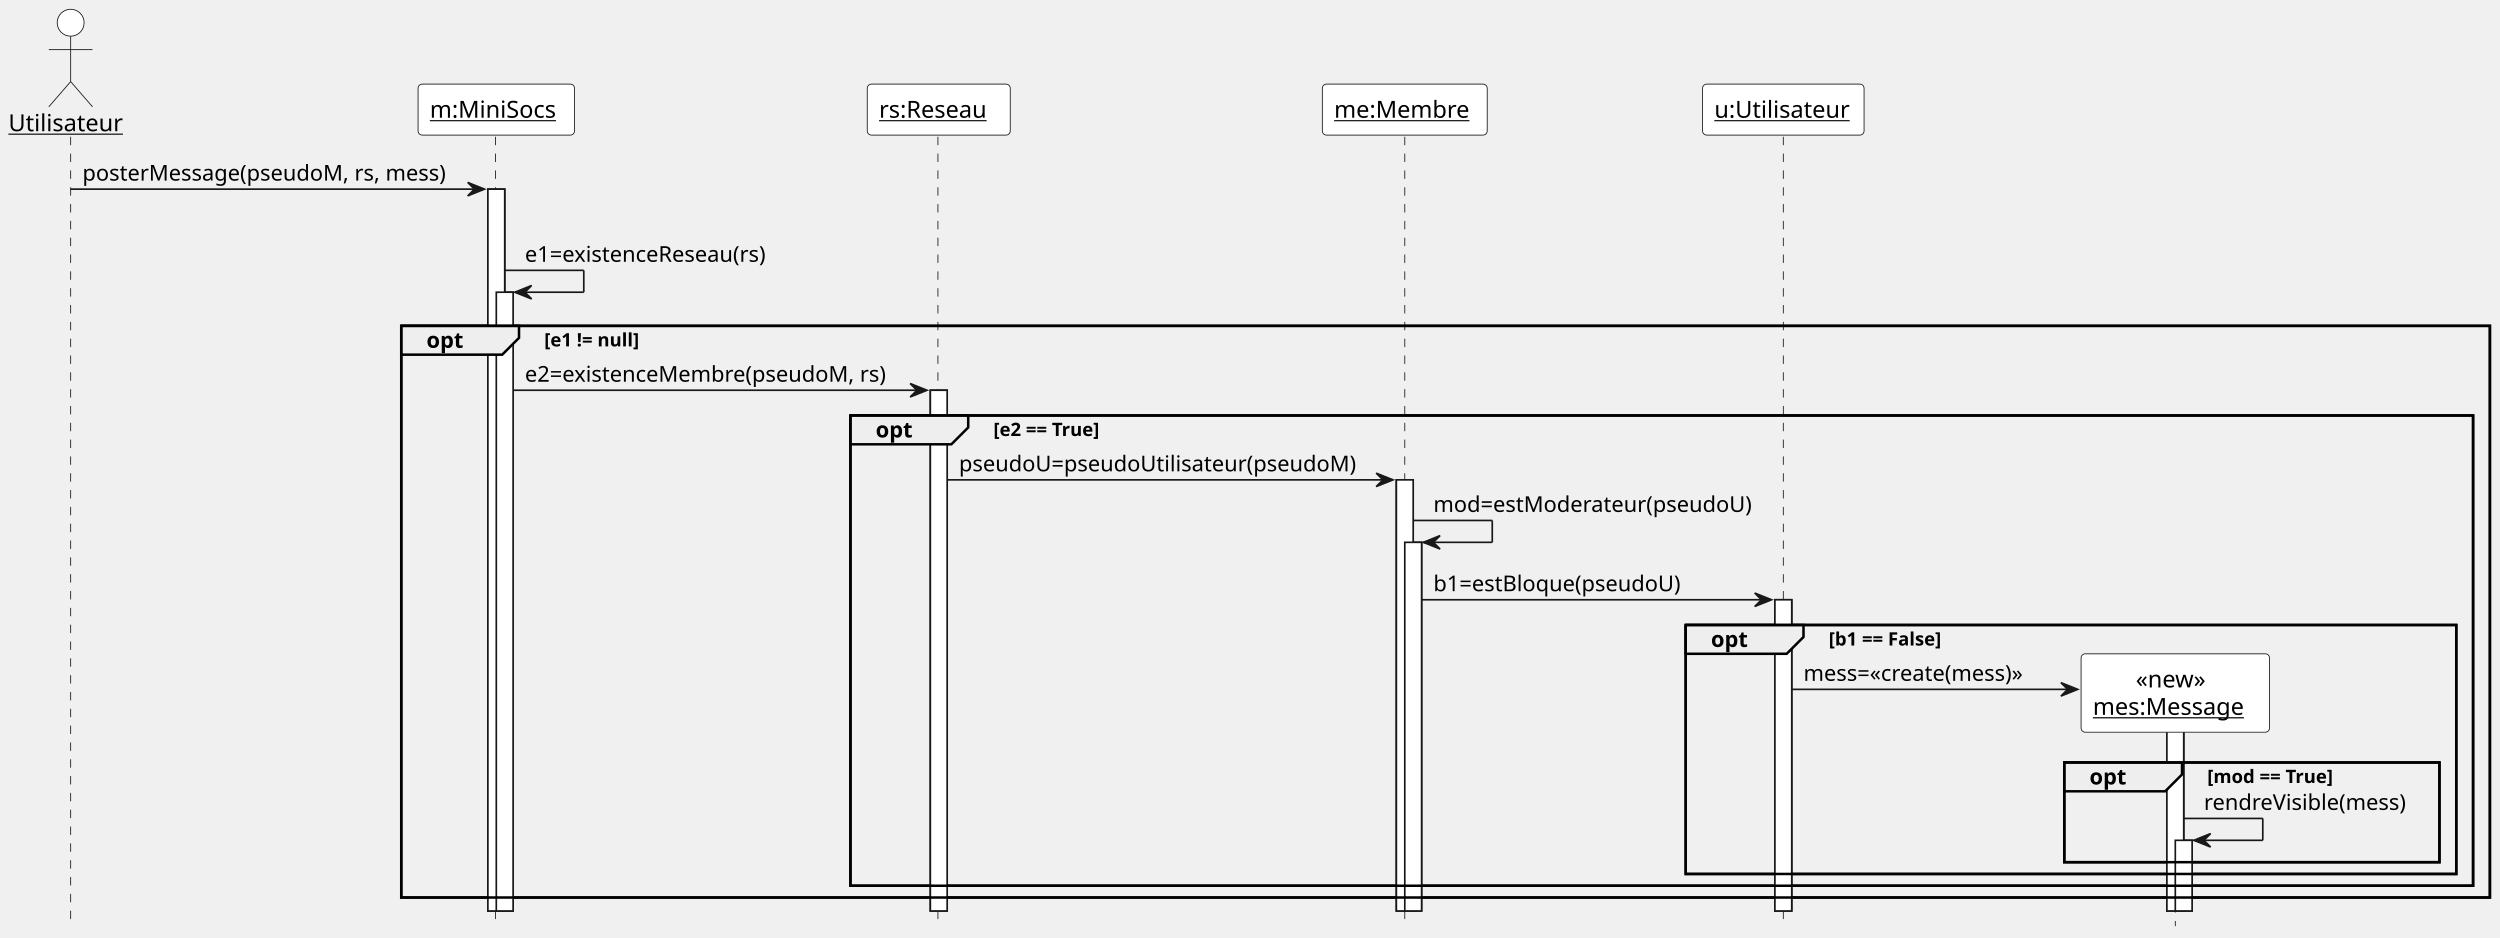
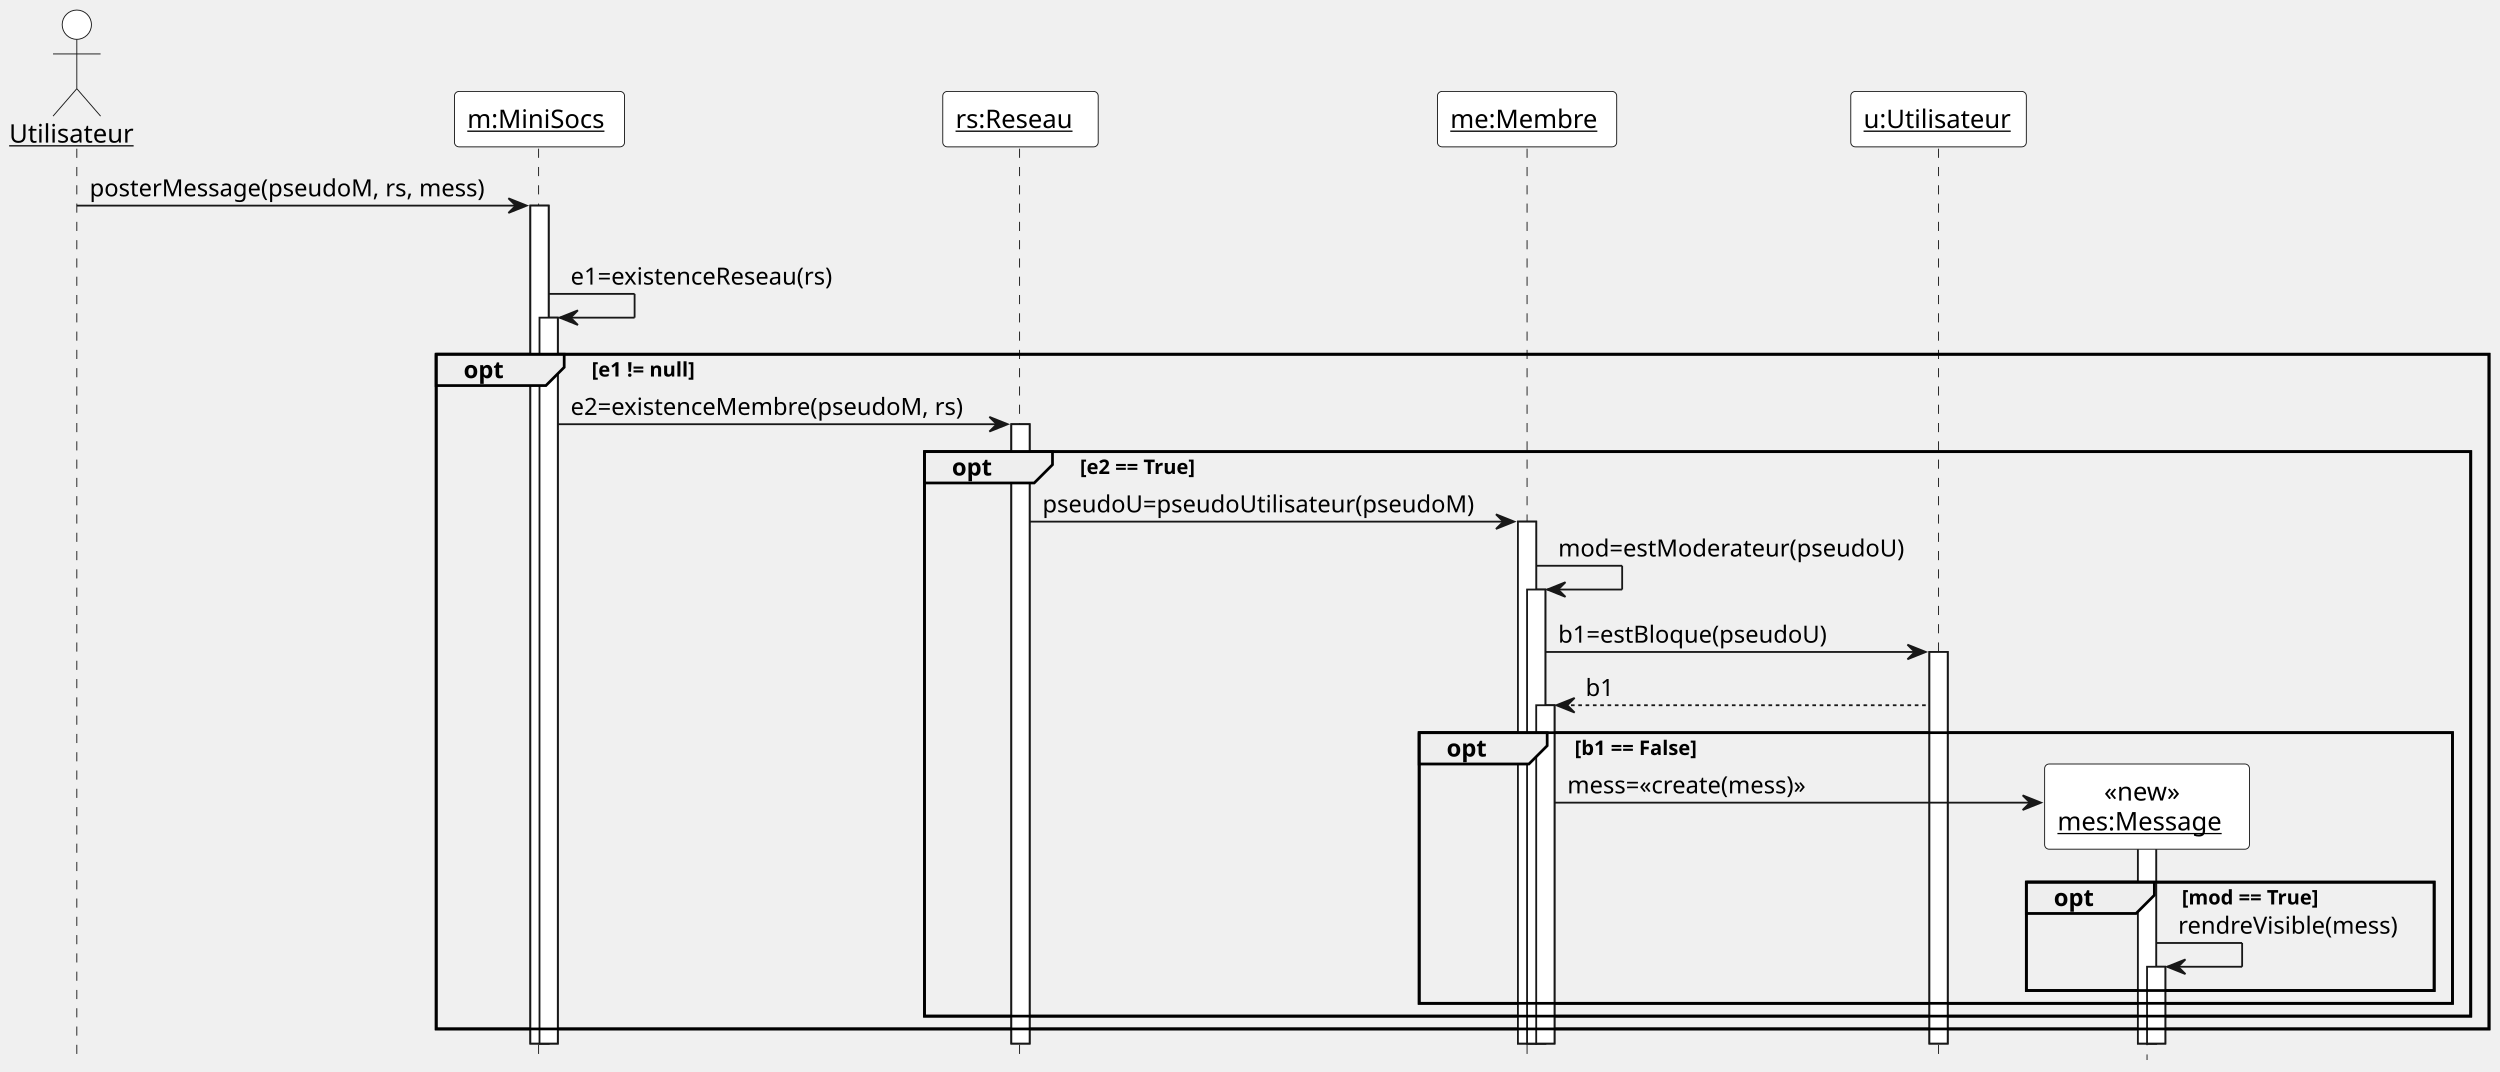
- <svg xmlns="http://www.w3.org/2000/svg" contentStyleType="text/css" height="557px" preserveAspectRatio="none" style="width:1486px;height:557px;background:#FFFFFF;" version="1.1" viewBox="0 0 1486 557" width="1486px" zoomAndPan="magnify">
+ <svg xmlns="http://www.w3.org/2000/svg" contentStyleType="text/css" height="586px" preserveAspectRatio="none" style="width:1367px;height:586px;background:#FFFFFF;" version="1.1" viewBox="0 0 1367 586" width="1367px" zoomAndPan="magnify">
  <defs />
  <g>
-     <rect fill="#FFFFFF" height="429.055" style="stroke:#181818;stroke-width:1.0;" width="10" x="290" y="112.43" />
-     <rect fill="#FFFFFF" height="367.789" style="stroke:#181818;stroke-width:1.0;" width="10" x="295" y="173.695" />
-     <rect fill="#FFFFFF" height="309.523" style="stroke:#181818;stroke-width:1.0;" width="10" x="553" y="231.961" />
-     <rect fill="#FFFFFF" height="256.258" style="stroke:#181818;stroke-width:1.0;" width="10" x="830" y="285.227" />
-     <rect fill="#FFFFFF" height="219.125" style="stroke:#181818;stroke-width:1.0;" width="10" x="835" y="322.359" />
-     <rect fill="#FFFFFF" height="184.992" style="stroke:#181818;stroke-width:1.0;" width="10" x="1055" y="356.492" />
-     <rect fill="#FFFFFF" height="121.727" style="stroke:#181818;stroke-width:1.0;" width="10" x="1288" y="419.758" />
-     <rect fill="#FFFFFF" height="42" style="stroke:#181818;stroke-width:1.0;" width="10" x="1293" y="499.484" />
-     <rect fill="none" height="339.789" style="stroke:#000000;stroke-width:1.5;" width="1241.5" x="238.5" y="193.695" />
-     <rect fill="none" height="279.523" style="stroke:#000000;stroke-width:1.5;" width="964.5" x="505.5" y="246.961" />
-     <rect fill="none" height="147.992" style="stroke:#000000;stroke-width:1.5;" width="458" x="1002" y="371.492" />
-     <rect fill="none" height="59.266" style="stroke:#000000;stroke-width:1.5;" width="223" x="1227" y="453.219" />
-     <line style="stroke:#181818;stroke-width:0.5;stroke-dasharray:5.0,5.0;" x1="42" x2="42" y1="81.297" y2="550.484" />
-     <line style="stroke:#181818;stroke-width:0.5;stroke-dasharray:5.0,5.0;" x1="294.5" x2="294.5" y1="81.297" y2="550.484" />
-     <line style="stroke:#181818;stroke-width:0.5;stroke-dasharray:5.0,5.0;" x1="557.5" x2="557.5" y1="81.297" y2="550.484" />
-     <line style="stroke:#181818;stroke-width:0.5;stroke-dasharray:5.0,5.0;" x1="835" x2="835" y1="81.297" y2="550.484" />
-     <line style="stroke:#181818;stroke-width:0.5;stroke-dasharray:5.0,5.0;" x1="1060" x2="1060" y1="81.297" y2="550.484" />
-     <line style="stroke:#181818;stroke-width:0.5;stroke-dasharray:5.0,5.0;" x1="1293" x2="1293" y1="427.422" y2="550.484" />
+     <rect fill="#FFFFFF" height="458.188" style="stroke:#181818;stroke-width:1.0;" width="10" x="290" y="112.43" />
+     <rect fill="#FFFFFF" height="396.922" style="stroke:#181818;stroke-width:1.0;" width="10" x="295" y="173.695" />
+     <rect fill="#FFFFFF" height="338.656" style="stroke:#181818;stroke-width:1.0;" width="10" x="553" y="231.961" />
+     <rect fill="#FFFFFF" height="285.391" style="stroke:#181818;stroke-width:1.0;" width="10" x="830" y="285.227" />
+     <rect fill="#FFFFFF" height="248.258" style="stroke:#181818;stroke-width:1.0;" width="10" x="835" y="322.359" />
+     <rect fill="#FFFFFF" height="184.992" style="stroke:#181818;stroke-width:1.0;" width="10" x="840" y="385.625" />
+     <rect fill="#FFFFFF" height="214.125" style="stroke:#181818;stroke-width:1.0;" width="10" x="1055" y="356.492" />
+     <rect fill="#FFFFFF" height="121.727" style="stroke:#181818;stroke-width:1.0;" width="10" x="1169" y="448.891" />
+     <rect fill="#FFFFFF" height="42" style="stroke:#181818;stroke-width:1.0;" width="10" x="1174" y="528.617" />
+     <rect fill="none" height="368.922" style="stroke:#000000;stroke-width:1.5;" width="1122.5" x="238.5" y="193.695" />
+     <rect fill="none" height="308.656" style="stroke:#000000;stroke-width:1.5;" width="845.5" x="505.5" y="246.961" />
+     <rect fill="none" height="147.992" style="stroke:#000000;stroke-width:1.5;" width="565" x="776" y="400.625" />
+     <rect fill="none" height="59.266" style="stroke:#000000;stroke-width:1.5;" width="223" x="1108" y="482.352" />
+     <line style="stroke:#181818;stroke-width:0.5;stroke-dasharray:5.0,5.0;" x1="42" x2="42" y1="81.297" y2="579.617" />
+     <line style="stroke:#181818;stroke-width:0.5;stroke-dasharray:5.0,5.0;" x1="294.5" x2="294.5" y1="81.297" y2="579.617" />
+     <line style="stroke:#181818;stroke-width:0.5;stroke-dasharray:5.0,5.0;" x1="557.5" x2="557.5" y1="81.297" y2="579.617" />
+     <line style="stroke:#181818;stroke-width:0.5;stroke-dasharray:5.0,5.0;" x1="835" x2="835" y1="81.297" y2="579.617" />
+     <line style="stroke:#181818;stroke-width:0.5;stroke-dasharray:5.0,5.0;" x1="1060" x2="1060" y1="81.297" y2="579.617" />
+     <line style="stroke:#181818;stroke-width:0.5;stroke-dasharray:5.0,5.0;" x1="1174" x2="1174" y1="456.555" y2="579.617" />
    <text fill="#000000" font-family="sans-serif" font-size="14" lengthAdjust="spacing" text-decoration="underline" textLength="68" x="5" y="77.995">Utilisateur</text>
    <ellipse cx="42" cy="13.5" fill="#FFFFFF" rx="8" ry="8" style="stroke:#181818;stroke-width:0.5;" />
    <path d="M42,21.5 L42,48.5 M29,29.5 L55,29.5 M42,48.5 L29,63.5 M42,48.5 L55,63.5 " fill="none" style="stroke:#181818;stroke-width:0.5;" />
    <rect fill="#FFFFFF" height="30.297" rx="2.5" ry="2.5" style="stroke:#181818;stroke-width:0.5;" width="93" x="248.5" y="50" />
    <text fill="#000000" font-family="sans-serif" font-size="14" lengthAdjust="spacing" text-decoration="underline" textLength="79" x="255.5" y="69.995">m:MiniSocs</text>
    <rect fill="#FFFFFF" height="30.297" rx="2.5" ry="2.5" style="stroke:#181818;stroke-width:0.5;" width="85" x="515.5" y="50" />
    <text fill="#000000" font-family="sans-serif" font-size="14" lengthAdjust="spacing" text-decoration="underline" textLength="71" x="522.5" y="69.995">rs:Reseau</text>
    <rect fill="#FFFFFF" height="30.297" rx="2.5" ry="2.5" style="stroke:#181818;stroke-width:0.5;" width="98" x="786" y="50" />
    <text fill="#000000" font-family="sans-serif" font-size="14" lengthAdjust="spacing" text-decoration="underline" textLength="84" x="793" y="69.995">me:Membre</text>
    <rect fill="#FFFFFF" height="30.297" rx="2.5" ry="2.5" style="stroke:#181818;stroke-width:0.5;" width="96" x="1012" y="50" />
    <text fill="#000000" font-family="sans-serif" font-size="14" lengthAdjust="spacing" text-decoration="underline" textLength="82" x="1019" y="69.995">u:Utilisateur</text>
-     <rect fill="#FFFFFF" height="429.055" style="stroke:#181818;stroke-width:1.0;" width="10" x="290" y="112.43" />
-     <rect fill="#FFFFFF" height="367.789" style="stroke:#181818;stroke-width:1.0;" width="10" x="295" y="173.695" />
-     <rect fill="#FFFFFF" height="309.523" style="stroke:#181818;stroke-width:1.0;" width="10" x="553" y="231.961" />
-     <rect fill="#FFFFFF" height="256.258" style="stroke:#181818;stroke-width:1.0;" width="10" x="830" y="285.227" />
-     <rect fill="#FFFFFF" height="219.125" style="stroke:#181818;stroke-width:1.0;" width="10" x="835" y="322.359" />
-     <rect fill="#FFFFFF" height="184.992" style="stroke:#181818;stroke-width:1.0;" width="10" x="1055" y="356.492" />
-     <rect fill="#FFFFFF" height="121.727" style="stroke:#181818;stroke-width:1.0;" width="10" x="1288" y="419.758" />
-     <rect fill="#FFFFFF" height="42" style="stroke:#181818;stroke-width:1.0;" width="10" x="1293" y="499.484" />
+     <rect fill="#FFFFFF" height="458.188" style="stroke:#181818;stroke-width:1.0;" width="10" x="290" y="112.43" />
+     <rect fill="#FFFFFF" height="396.922" style="stroke:#181818;stroke-width:1.0;" width="10" x="295" y="173.695" />
+     <rect fill="#FFFFFF" height="338.656" style="stroke:#181818;stroke-width:1.0;" width="10" x="553" y="231.961" />
+     <rect fill="#FFFFFF" height="285.391" style="stroke:#181818;stroke-width:1.0;" width="10" x="830" y="285.227" />
+     <rect fill="#FFFFFF" height="248.258" style="stroke:#181818;stroke-width:1.0;" width="10" x="835" y="322.359" />
+     <rect fill="#FFFFFF" height="184.992" style="stroke:#181818;stroke-width:1.0;" width="10" x="840" y="385.625" />
+     <rect fill="#FFFFFF" height="214.125" style="stroke:#181818;stroke-width:1.0;" width="10" x="1055" y="356.492" />
+     <rect fill="#FFFFFF" height="121.727" style="stroke:#181818;stroke-width:1.0;" width="10" x="1169" y="448.891" />
+     <rect fill="#FFFFFF" height="42" style="stroke:#181818;stroke-width:1.0;" width="10" x="1174" y="528.617" />
    <polygon fill="#181818" points="278,108.43,288,112.43,278,116.43,282,112.43" style="stroke:#181818;stroke-width:1.0;" />
    <line style="stroke:#181818;stroke-width:1.0;" x1="42" x2="284" y1="112.43" y2="112.43" />
    <text fill="#000000" font-family="sans-serif" font-size="13" lengthAdjust="spacing" textLength="229" x="49" y="107.364">posterMessage(pseudoM, rs, mess)</text>
    <line style="stroke:#181818;stroke-width:1.0;" x1="300" x2="347" y1="160.695" y2="160.695" />
    <line style="stroke:#181818;stroke-width:1.0;" x1="347" x2="347" y1="160.695" y2="173.695" />
    <line style="stroke:#181818;stroke-width:1.0;" x1="306" x2="347" y1="173.695" y2="173.695" />
    <polygon fill="#181818" points="316,169.695,306,173.695,316,177.695,312,173.695" style="stroke:#181818;stroke-width:1.0;" />
    <text fill="#000000" font-family="sans-serif" font-size="13" lengthAdjust="spacing" textLength="157" x="312" y="155.629">e1=existenceReseau(rs)</text>
    <path d="M238.5,193.695 L308.5,193.695 L308.5,200.828 L298.5,210.828 L238.5,210.828 L238.5,193.695 " fill="#EEEEEE" style="stroke:#000000;stroke-width:1.5;" />
-     <rect fill="none" height="339.789" style="stroke:#000000;stroke-width:1.5;" width="1241.5" x="238.5" y="193.695" />
+     <rect fill="none" height="368.922" style="stroke:#000000;stroke-width:1.5;" width="1122.5" x="238.5" y="193.695" />
    <text fill="#000000" font-family="sans-serif" font-size="13" font-weight="bold" lengthAdjust="spacing" textLength="25" x="253.5" y="206.762">opt</text>
    <text fill="#000000" font-family="sans-serif" font-size="11" font-weight="bold" lengthAdjust="spacing" textLength="72" x="323.5" y="205.906">[e1 != null]</text>
    <polygon fill="#181818" points="541,227.961,551,231.961,541,235.961,545,231.961" style="stroke:#181818;stroke-width:1.0;" />
    <line style="stroke:#181818;stroke-width:1.0;" x1="305" x2="547" y1="231.961" y2="231.961" />
    <text fill="#000000" font-family="sans-serif" font-size="13" lengthAdjust="spacing" textLength="229" x="312" y="226.895">e2=existenceMembre(pseudoM, rs)</text>
    <path d="M505.5,246.961 L575.5,246.961 L575.5,254.094 L565.5,264.094 L505.5,264.094 L505.5,246.961 " fill="#EEEEEE" style="stroke:#000000;stroke-width:1.5;" />
-     <rect fill="none" height="279.523" style="stroke:#000000;stroke-width:1.5;" width="964.5" x="505.5" y="246.961" />
+     <rect fill="none" height="308.656" style="stroke:#000000;stroke-width:1.5;" width="845.5" x="505.5" y="246.961" />
    <text fill="#000000" font-family="sans-serif" font-size="13" font-weight="bold" lengthAdjust="spacing" textLength="25" x="520.5" y="260.028">opt</text>
    <text fill="#000000" font-family="sans-serif" font-size="11" font-weight="bold" lengthAdjust="spacing" textLength="81" x="590.5" y="259.171">[e2 == True]</text>
    <polygon fill="#181818" points="818,281.227,828,285.227,818,289.227,822,285.227" style="stroke:#181818;stroke-width:1.0;" />
    <line style="stroke:#181818;stroke-width:1.0;" x1="563" x2="824" y1="285.227" y2="285.227" />
    <text fill="#000000" font-family="sans-serif" font-size="13" lengthAdjust="spacing" textLength="248" x="570" y="280.161">pseudoU=pseudoUtilisateur(pseudoM)</text>
    <line style="stroke:#181818;stroke-width:1.0;" x1="840" x2="887" y1="309.359" y2="309.359" />
    <line style="stroke:#181818;stroke-width:1.0;" x1="887" x2="887" y1="309.359" y2="322.359" />
    <line style="stroke:#181818;stroke-width:1.0;" x1="846" x2="887" y1="322.359" y2="322.359" />
    <polygon fill="#181818" points="856,318.359,846,322.359,856,326.359,852,322.359" style="stroke:#181818;stroke-width:1.0;" />
    <text fill="#000000" font-family="sans-serif" font-size="13" lengthAdjust="spacing" textLength="201" x="852" y="304.293">mod=estModerateur(pseudoU)</text>
    <polygon fill="#181818" points="1043,352.492,1053,356.492,1043,360.492,1047,356.492" style="stroke:#181818;stroke-width:1.0;" />
    <line style="stroke:#181818;stroke-width:1.0;" x1="845" x2="1049" y1="356.492" y2="356.492" />
    <text fill="#000000" font-family="sans-serif" font-size="13" lengthAdjust="spacing" textLength="158" x="852" y="351.426">b1=estBloque(pseudoU)</text>
-     <path d="M1002,371.492 L1072,371.492 L1072,378.625 L1062,388.625 L1002,388.625 L1002,371.492 " fill="#EEEEEE" style="stroke:#000000;stroke-width:1.5;" />
-     <rect fill="none" height="147.992" style="stroke:#000000;stroke-width:1.5;" width="458" x="1002" y="371.492" />
-     <text fill="#000000" font-family="sans-serif" font-size="13" font-weight="bold" lengthAdjust="spacing" textLength="25" x="1017" y="384.559">opt</text>
-     <text fill="#000000" font-family="sans-serif" font-size="11" font-weight="bold" lengthAdjust="spacing" textLength="87" x="1087" y="383.703">[b1 == False]</text>
-     <polygon fill="#181818" points="1225,405.758,1235,409.758,1225,413.758,1229,409.758" style="stroke:#181818;stroke-width:1.0;" />
-     <line style="stroke:#181818;stroke-width:1.0;" x1="1065" x2="1231" y1="409.758" y2="409.758" />
-     <text fill="#000000" font-family="sans-serif" font-size="13" lengthAdjust="spacing" textLength="148" x="1072" y="404.692">mess=«create(mess)»</text>
-     <rect fill="#FFFFFF" height="46.594" rx="2.5" ry="2.5" style="stroke:#181818;stroke-width:0.5;" width="112" x="1237" y="388.625" />
-     <text fill="#000000" font-family="sans-serif" font-size="14" lengthAdjust="spacing" textLength="47" x="1269.5" y="408.62">«new»</text>
-     <text fill="#000000" font-family="sans-serif" font-size="14" lengthAdjust="spacing" text-decoration="underline" textLength="98" x="1244" y="424.917">mes:Message</text>
-     <path d="M1227,453.219 L1297,453.219 L1297,460.352 L1287,470.352 L1227,470.352 L1227,453.219 " fill="#EEEEEE" style="stroke:#000000;stroke-width:1.5;" />
-     <rect fill="none" height="59.266" style="stroke:#000000;stroke-width:1.5;" width="223" x="1227" y="453.219" />
-     <text fill="#000000" font-family="sans-serif" font-size="13" font-weight="bold" lengthAdjust="spacing" textLength="25" x="1242" y="466.286">opt</text>
-     <text fill="#000000" font-family="sans-serif" font-size="11" font-weight="bold" lengthAdjust="spacing" textLength="92" x="1312" y="465.429">[mod == True]</text>
-     <line style="stroke:#181818;stroke-width:1.0;" x1="1298" x2="1345" y1="486.484" y2="486.484" />
-     <line style="stroke:#181818;stroke-width:1.0;" x1="1345" x2="1345" y1="486.484" y2="499.484" />
-     <line style="stroke:#181818;stroke-width:1.0;" x1="1304" x2="1345" y1="499.484" y2="499.484" />
-     <polygon fill="#181818" points="1314,495.484,1304,499.484,1314,503.484,1310,499.484" style="stroke:#181818;stroke-width:1.0;" />
-     <text fill="#000000" font-family="sans-serif" font-size="13" lengthAdjust="spacing" textLength="128" x="1310" y="481.418">rendreVisible(mess)</text>
+     <polygon fill="#181818" points="861,381.625,851,385.625,861,389.625,857,385.625" style="stroke:#181818;stroke-width:1.0;" />
+     <line style="stroke:#181818;stroke-width:1.0;stroke-dasharray:2.0,2.0;" x1="855" x2="1054" y1="385.625" y2="385.625" />
+     <text fill="#000000" font-family="sans-serif" font-size="13" lengthAdjust="spacing" textLength="16" x="867" y="380.559">b1</text>
+     <path d="M776,400.625 L846,400.625 L846,407.758 L836,417.758 L776,417.758 L776,400.625 " fill="#EEEEEE" style="stroke:#000000;stroke-width:1.5;" />
+     <rect fill="none" height="147.992" style="stroke:#000000;stroke-width:1.5;" width="565" x="776" y="400.625" />
+     <text fill="#000000" font-family="sans-serif" font-size="13" font-weight="bold" lengthAdjust="spacing" textLength="25" x="791" y="413.692">opt</text>
+     <text fill="#000000" font-family="sans-serif" font-size="11" font-weight="bold" lengthAdjust="spacing" textLength="87" x="861" y="412.835">[b1 == False]</text>
+     <polygon fill="#181818" points="1106,434.891,1116,438.891,1106,442.891,1110,438.891" style="stroke:#181818;stroke-width:1.0;" />
+     <line style="stroke:#181818;stroke-width:1.0;" x1="850" x2="1112" y1="438.891" y2="438.891" />
+     <text fill="#000000" font-family="sans-serif" font-size="13" lengthAdjust="spacing" textLength="148" x="857" y="433.825">mess=«create(mess)»</text>
+     <rect fill="#FFFFFF" height="46.594" rx="2.5" ry="2.5" style="stroke:#181818;stroke-width:0.5;" width="112" x="1118" y="417.758" />
+     <text fill="#000000" font-family="sans-serif" font-size="14" lengthAdjust="spacing" textLength="47" x="1150.5" y="437.753">«new»</text>
+     <text fill="#000000" font-family="sans-serif" font-size="14" lengthAdjust="spacing" text-decoration="underline" textLength="98" x="1125" y="454.05">mes:Message</text>
+     <path d="M1108,482.352 L1178,482.352 L1178,489.484 L1168,499.484 L1108,499.484 L1108,482.352 " fill="#EEEEEE" style="stroke:#000000;stroke-width:1.5;" />
+     <rect fill="none" height="59.266" style="stroke:#000000;stroke-width:1.5;" width="223" x="1108" y="482.352" />
+     <text fill="#000000" font-family="sans-serif" font-size="13" font-weight="bold" lengthAdjust="spacing" textLength="25" x="1123" y="495.418">opt</text>
+     <text fill="#000000" font-family="sans-serif" font-size="11" font-weight="bold" lengthAdjust="spacing" textLength="92" x="1193" y="494.562">[mod == True]</text>
+     <line style="stroke:#181818;stroke-width:1.0;" x1="1179" x2="1226" y1="515.617" y2="515.617" />
+     <line style="stroke:#181818;stroke-width:1.0;" x1="1226" x2="1226" y1="515.617" y2="528.617" />
+     <line style="stroke:#181818;stroke-width:1.0;" x1="1185" x2="1226" y1="528.617" y2="528.617" />
+     <polygon fill="#181818" points="1195,524.617,1185,528.617,1195,532.617,1191,528.617" style="stroke:#181818;stroke-width:1.0;" />
+     <text fill="#000000" font-family="sans-serif" font-size="13" lengthAdjust="spacing" textLength="128" x="1191" y="510.551">rendreVisible(mess)</text>
  </g>
</svg>
